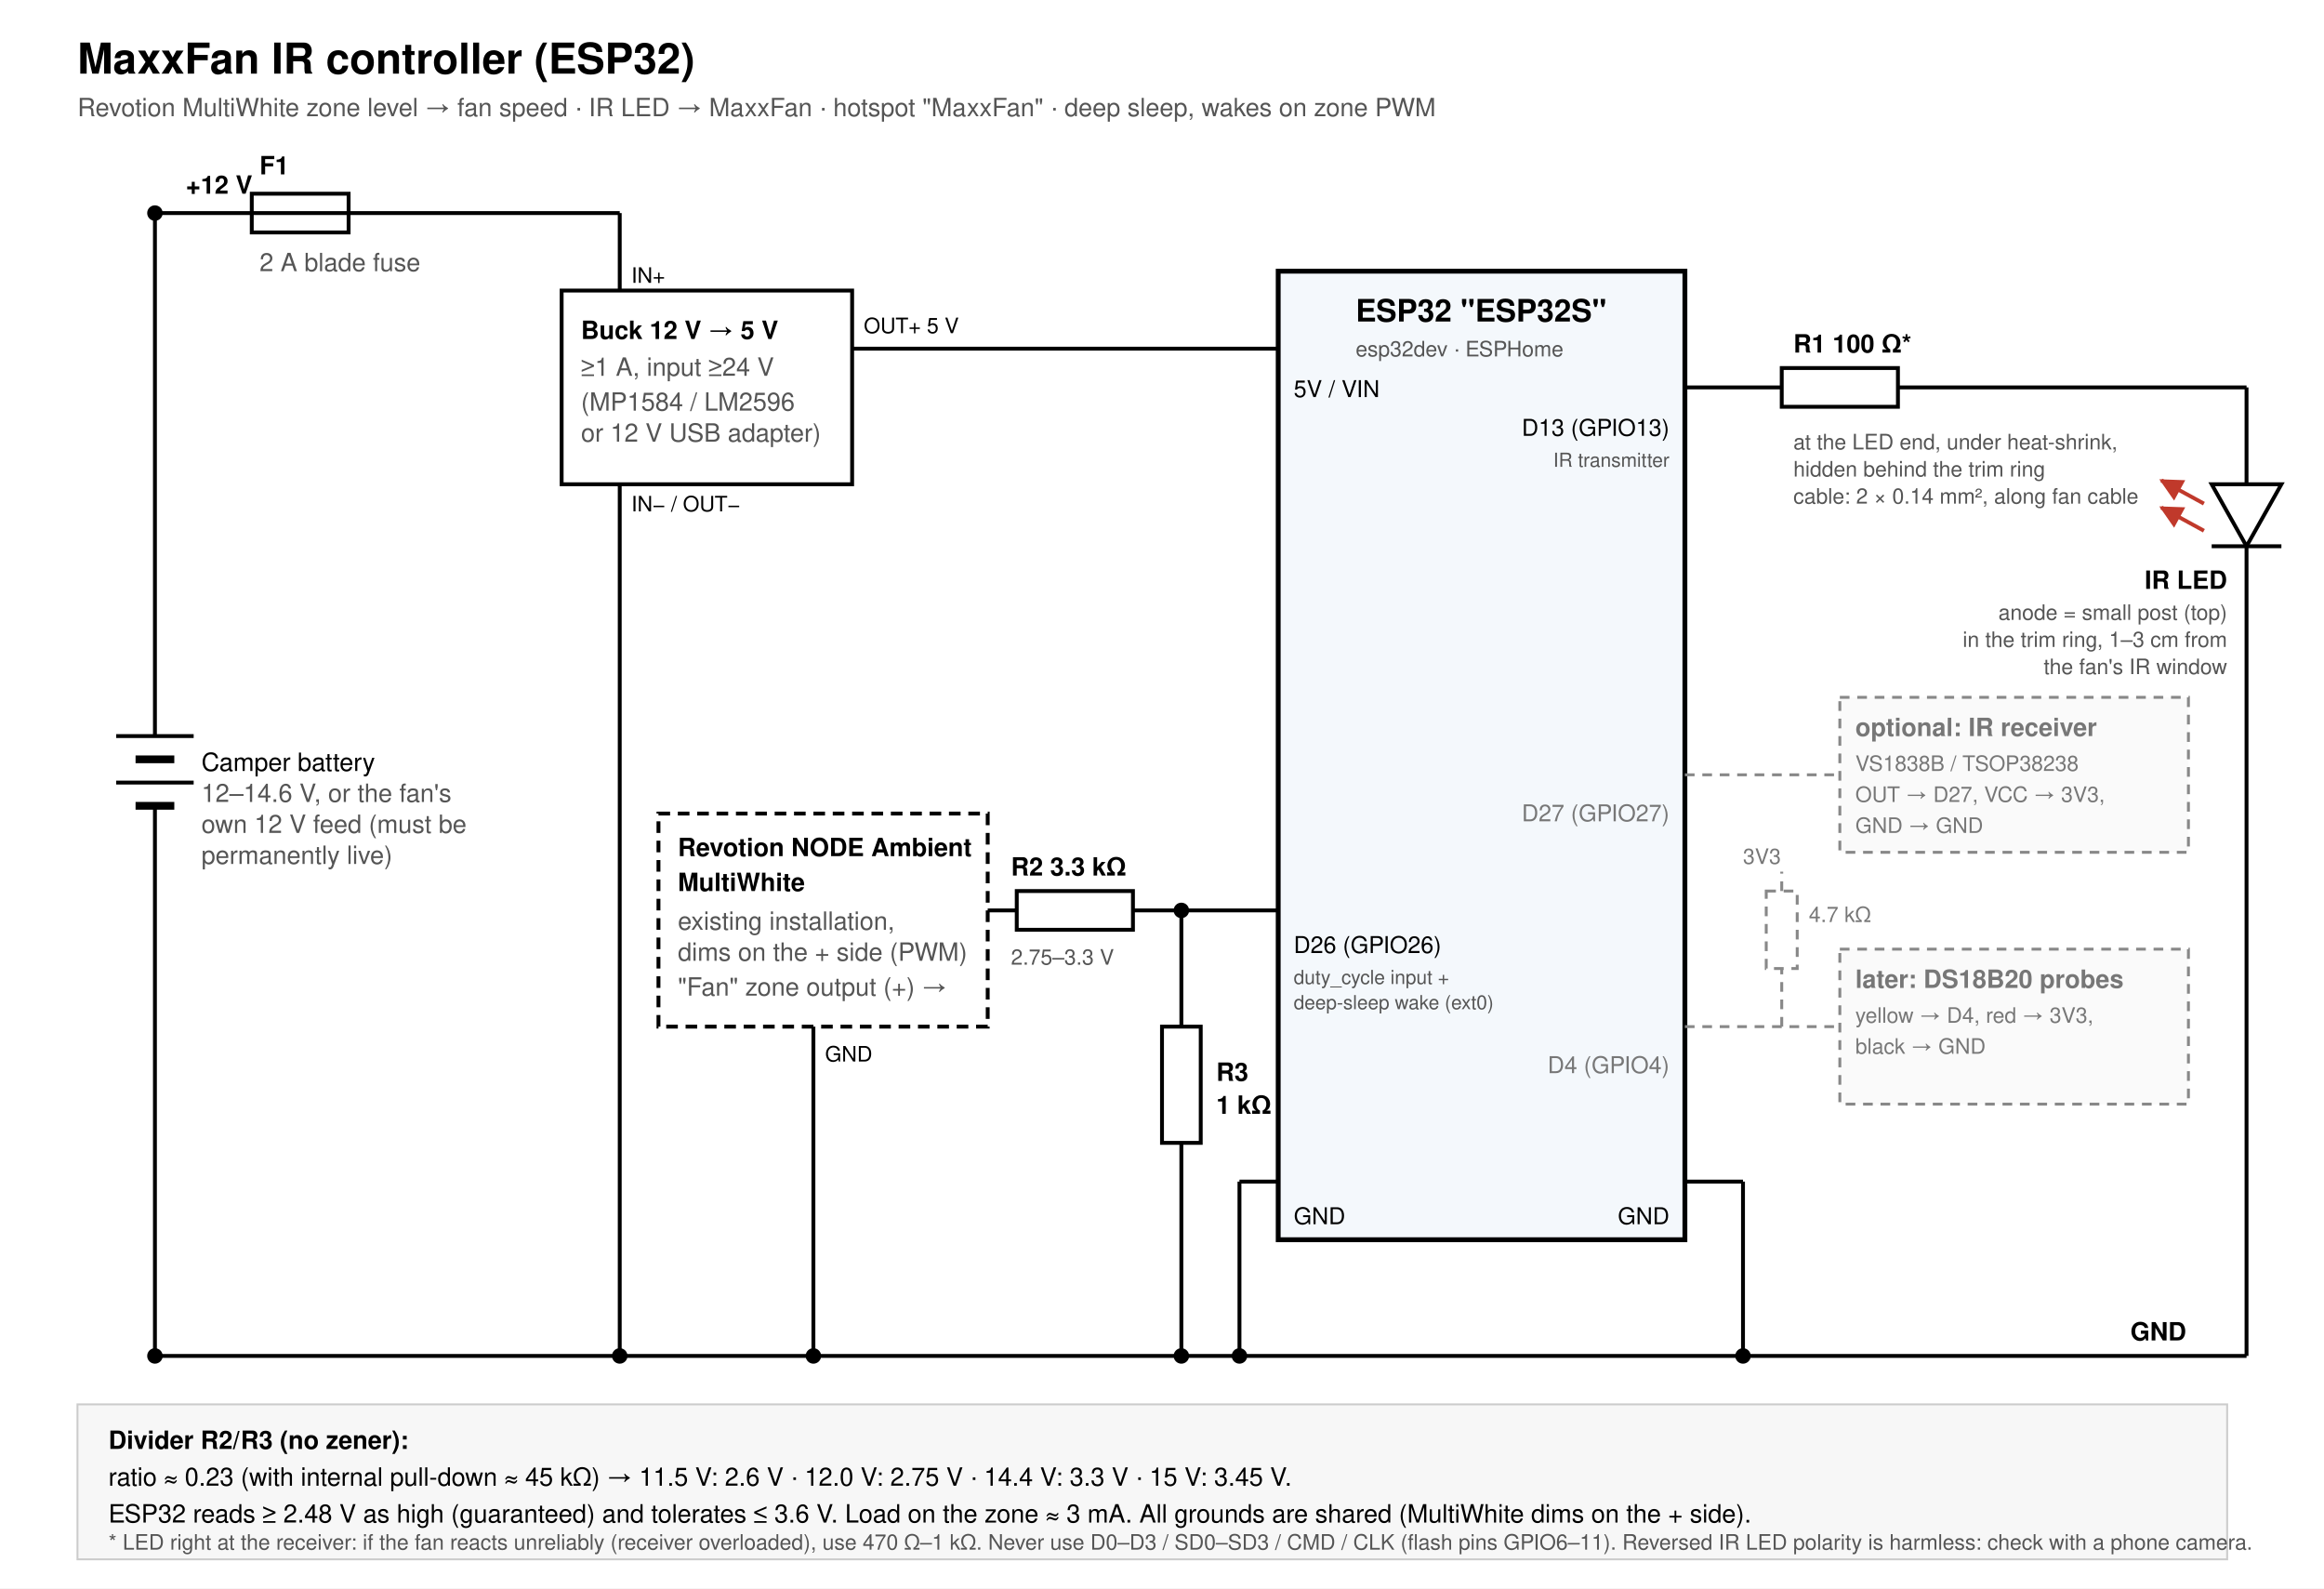
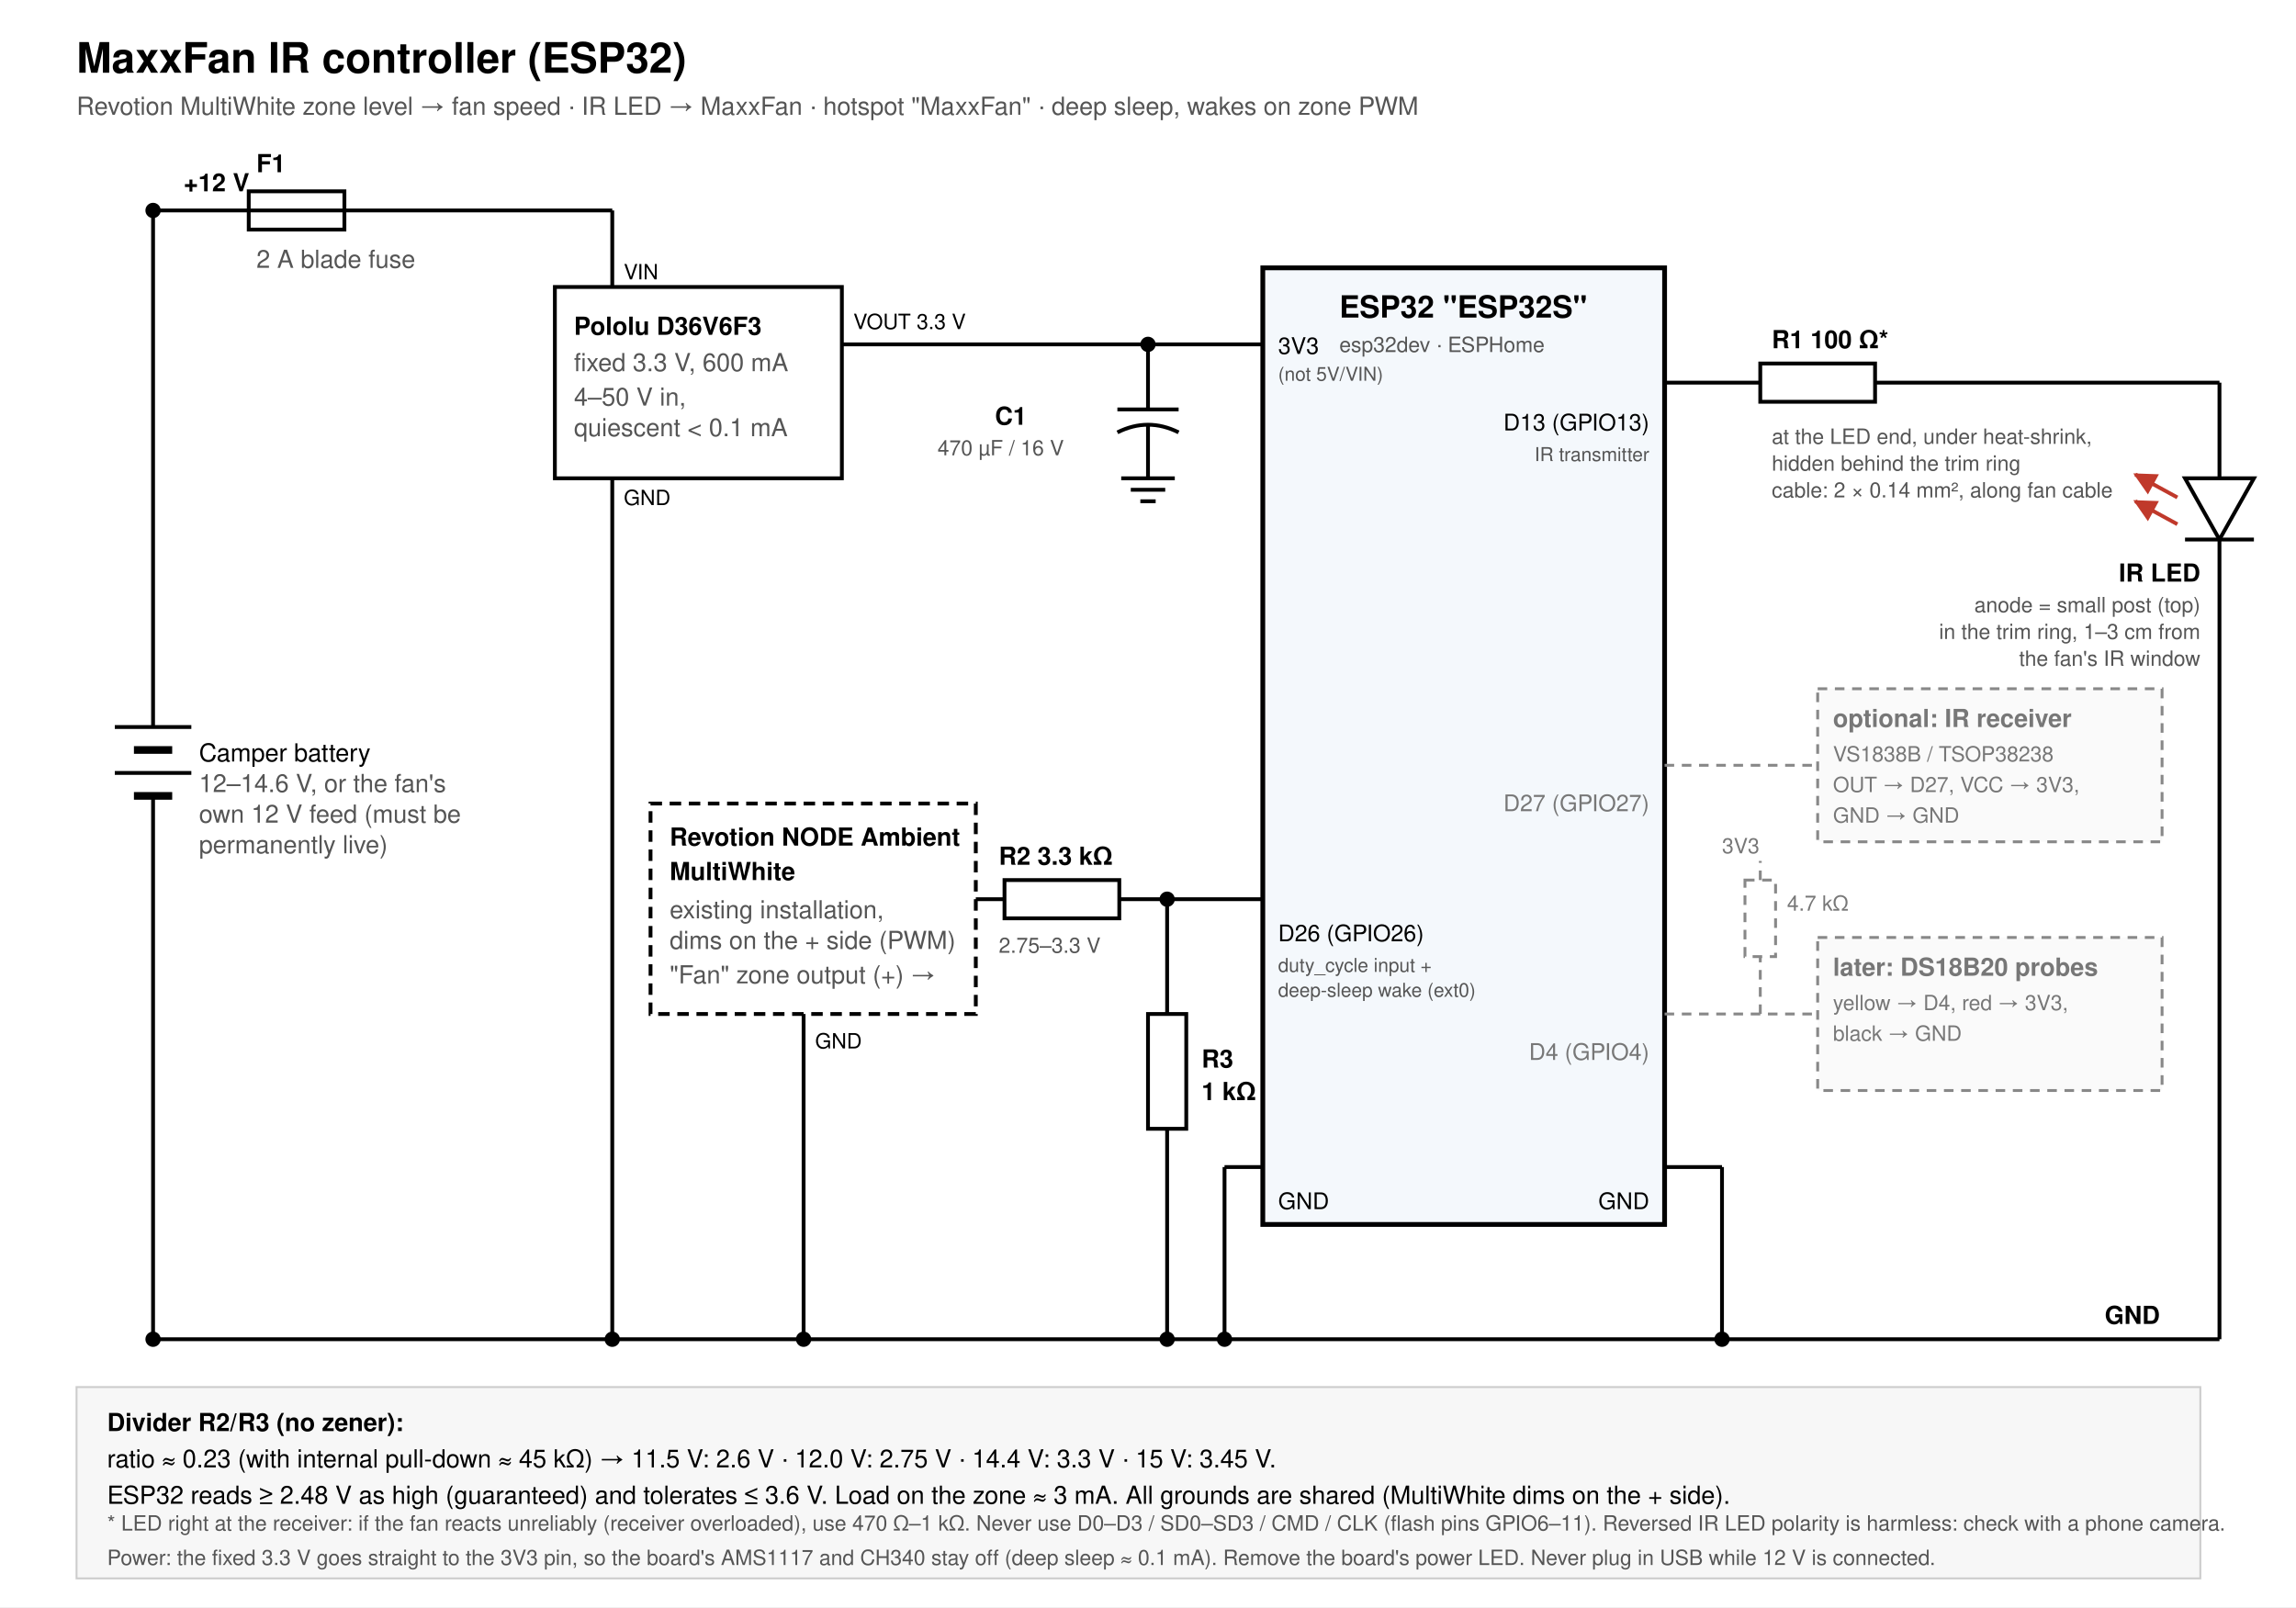
- <svg xmlns="http://www.w3.org/2000/svg" width="1200" height="820" viewBox="0 0 1200 820" font-family="Helvetica, Arial, sans-serif" font-size="13">
+ <svg xmlns="http://www.w3.org/2000/svg" width="1200" height="840" viewBox="0 0 1200 840" font-family="Helvetica, Arial, sans-serif" font-size="13">
  <defs>
    <marker id="arr" viewBox="0 0 10 10" refX="9" refY="5" markerWidth="6" markerHeight="6" orient="auto">
      <path d="M0,0 L10,5 L0,10 z" fill="#c0392b" />
    </marker>
  </defs>
-   <rect width="1200" height="820" fill="#ffffff" />
+   <rect width="1200" height="840" fill="#ffffff" />
  <text x="40" y="38" font-size="22" font-weight="bold">MaxxFan IR controller (ESP32)</text>
  <text x="40" y="60" fill="#555">Revotion MultiWhite zone level → fan speed · IR LED → MaxxFan · hotspot "MaxxFan" · deep sleep, wakes on zone PWM</text>
  <g stroke="#000" stroke-width="2" fill="none">
    <line x1="80" y1="110" x2="320" y2="110" />
    <line x1="80" y1="700" x2="1160" y2="700" />
    <line x1="80" y1="110" x2="80" y2="380" />
    <line x1="60" y1="380" x2="100" y2="380" />
    <line x1="70" y1="392" x2="90" y2="392" stroke-width="4" />
    <line x1="60" y1="404" x2="100" y2="404" />
    <line x1="70" y1="416" x2="90" y2="416" stroke-width="4" />
    <line x1="80" y1="416" x2="80" y2="700" />
    <rect x="130" y="100" width="50" height="20" fill="#fff" />
    <line x1="130" y1="110" x2="180" y2="110" />
    <line x1="320" y1="110" x2="320" y2="150" />
    <rect x="290" y="150" width="150" height="100" fill="#fff" />
    <line x1="320" y1="250" x2="320" y2="700" />
    <line x1="440" y1="180" x2="660" y2="180" />
+     <line x1="600" y1="180" x2="600" y2="214" />
+     <line x1="584" y1="214" x2="616" y2="214" />
+     <path d="M584,226 Q600,218 616,226" />
+     <line x1="600" y1="222" x2="600" y2="250" />
+     <line x1="586" y1="250" x2="614" y2="250" />
+     <line x1="591" y1="256" x2="609" y2="256" />
+     <line x1="596" y1="262" x2="604" y2="262" />
    <rect x="340" y="420" width="170" height="110" fill="#fff" stroke-dasharray="6 4" />
    <line x1="510" y1="470" x2="525" y2="470" />
    <line x1="420" y1="530" x2="420" y2="700" />
    <rect x="525" y="460" width="60" height="20" fill="#fff" />
    <line x1="585" y1="470" x2="660" y2="470" />
    <line x1="610" y1="470" x2="610" y2="530" />
    <rect x="600" y="530" width="20" height="60" fill="#fff" />
    <line x1="610" y1="590" x2="610" y2="700" />
    <rect x="660" y="140" width="210" height="500" fill="#f4f8fc" stroke-width="2.5" />
    <line x1="640" y1="610" x2="660" y2="610" />
    <line x1="640" y1="610" x2="640" y2="700" />
    <line x1="870" y1="200" x2="920" y2="200" />
    <rect x="920" y="190" width="60" height="20" fill="#fff" />
    <line x1="980" y1="200" x2="1160" y2="200" />
    <line x1="1160" y1="200" x2="1160" y2="250" />
    <path d="M1142,250 L1178,250 L1160,282 Z" fill="#fff" />
    <line x1="1142" y1="282" x2="1178" y2="282" />
    <line x1="1160" y1="282" x2="1160" y2="700" />
    <line x1="870" y1="610" x2="900" y2="610" />
    <line x1="900" y1="610" x2="900" y2="700" />
  </g>
  <g stroke="#c0392b" stroke-width="2" fill="none">
    <line x1="1138" y1="260" x2="1116" y2="248" marker-end="url(#arr)" />
    <line x1="1138" y1="274" x2="1116" y2="262" marker-end="url(#arr)" />
  </g>
  <g fill="#000">
    <circle cx="80" cy="110" r="4" />
+     <circle cx="600" cy="180" r="4" />
    <circle cx="320" cy="700" r="4" />
    <circle cx="420" cy="700" r="4" />
    <circle cx="610" cy="470" r="4" />
    <circle cx="610" cy="700" r="4" />
    <circle cx="640" cy="700" r="4" />
    <circle cx="900" cy="700" r="4" />
    <circle cx="80" cy="700" r="4" />
  </g>
  <g stroke="#888" stroke-width="1.5" fill="none" stroke-dasharray="5 4">
    <rect x="950" y="360" width="180" height="80" fill="#fafafa" />
    <line x1="870" y1="400" x2="950" y2="400" />
    <rect x="950" y="490" width="180" height="80" fill="#fafafa" />
    <line x1="870" y1="530" x2="950" y2="530" />
    <line x1="920" y1="530" x2="920" y2="500" />
    <rect x="912" y="460" width="16" height="40" fill="#fff" />
    <line x1="920" y1="460" x2="920" y2="450" />
  </g>
  <g fill="#000">
    <text x="104" y="398">Camper battery</text>
    <text x="104" y="414" fill="#555">12–14.6 V, or the fan's</text>
    <text x="104" y="430" fill="#555">own 12 V feed (must be</text>
    <text x="104" y="446" fill="#555">permanently live)</text>
    <text x="96" y="100" font-weight="bold">+12 V</text>
    <text x="1100" y="692" font-weight="bold">GND</text>
    <text x="134" y="90" font-weight="bold">F1</text>
    <text x="134" y="140" fill="#555">2 A blade fuse</text>
-     <text x="300" y="175" font-weight="bold">Buck 12 V → 5 V</text>
-     <text x="300" y="194" fill="#555">≥1 A, input ≥24 V</text>
-     <text x="300" y="212" fill="#555">(MP1584 / LM2596</text>
-     <text x="300" y="228" fill="#555">or 12 V USB adapter)</text>
-     <text x="326" y="146" font-size="11">IN+</text>
-     <text x="326" y="264" font-size="11">IN− / OUT−</text>
-     <text x="446" y="172" font-size="11">OUT+ 5 V</text>
+     <text x="300" y="175" font-weight="bold">Pololu D36V6F3</text>
+     <text x="300" y="194" fill="#555">fixed 3.3 V, 600 mA</text>
+     <text x="300" y="212" fill="#555">4–50 V in,</text>
+     <text x="300" y="228" fill="#555">quiescent &lt; 0.1 mA</text>
+     <text x="326" y="146" font-size="11">VIN</text>
+     <text x="326" y="264" font-size="11">GND</text>
+     <text x="446" y="172" font-size="11">VOUT 3.3 V</text>
+     <text x="520" y="222" font-weight="bold">C1</text>
+     <text x="490" y="238" font-size="11" fill="#555">470 µF / 16 V</text>
    <text x="350" y="442" font-weight="bold">Revotion NODE Ambient</text>
    <text x="350" y="460" font-weight="bold">MultiWhite</text>
    <text x="350" y="480" fill="#555">existing installation,</text>
    <text x="350" y="496" fill="#555">dims on the + side (PWM)</text>
    <text x="350" y="514" fill="#555">"Fan" zone output (+) →</text>
    <text x="426" y="548" font-size="11">GND</text>
    <text x="522" y="452" font-weight="bold">R2 3.3 kΩ</text>
    <text x="628" y="558" font-weight="bold">R3</text>
    <text x="628" y="575" font-weight="bold">1 kΩ</text>
    <text x="522" y="498" font-size="11" fill="#555">2.75–3.3 V</text>
    <text x="700" y="166" font-size="16" font-weight="bold">ESP32 "ESP32S"</text>
    <text x="700" y="184" fill="#555" font-size="11">esp32dev · ESPHome</text>
-     <text x="668" y="205" font-size="12">5V / VIN</text>
+     <text x="668" y="185" font-size="12">3V3</text>
+     <text x="668" y="199" font-size="10" fill="#555">(not 5V/VIN)</text>
    <text x="668" y="492" font-size="12">D26 (GPIO26)</text>
    <text x="668" y="508" font-size="10" fill="#555">duty_cycle input +</text>
    <text x="668" y="521" font-size="10" fill="#555">deep-sleep wake (ext0)</text>
    <text x="668" y="632" font-size="12">GND</text>
    <text x="862" y="225" font-size="12" text-anchor="end">D13 (GPIO13)</text>
    <text x="862" y="241" font-size="10" fill="#555" text-anchor="end">IR transmitter</text>
    <text x="862" y="424" font-size="12" text-anchor="end" fill="#777">D27 (GPIO27)</text>
    <text x="862" y="554" font-size="12" text-anchor="end" fill="#777">D4 (GPIO4)</text>
    <text x="862" y="632" font-size="12" text-anchor="end">GND</text>
    <text x="926" y="182" font-weight="bold">R1 100 Ω*</text>
    <text x="926" y="232" font-size="11" fill="#555">at the LED end, under heat-shrink,</text>
    <text x="926" y="246" font-size="11" fill="#555">hidden behind the trim ring</text>
    <text x="926" y="260" font-size="11" fill="#555">cable: 2 × 0.14 mm², along fan cable</text>
    <text x="1150" y="304" font-weight="bold" text-anchor="end">IR LED</text>
    <text x="1150" y="320" font-size="11" fill="#555" text-anchor="end">anode = small post (top)</text>
    <text x="1150" y="334" font-size="11" fill="#555" text-anchor="end">in the trim ring, 1–3 cm from</text>
    <text x="1150" y="348" font-size="11" fill="#555" text-anchor="end">the fan's IR window</text>
    <text x="958" y="380" font-weight="bold" fill="#777">optional: IR receiver</text>
    <text x="958" y="398" font-size="11" fill="#777">VS1838B / TSOP38238</text>
    <text x="958" y="414" font-size="11" fill="#777">OUT → D27, VCC → 3V3,</text>
    <text x="958" y="430" font-size="11" fill="#777">GND → GND</text>
    <text x="958" y="510" font-weight="bold" fill="#777">later: DS18B20 probes</text>
    <text x="958" y="528" font-size="11" fill="#777">yellow → D4, red → 3V3,</text>
    <text x="958" y="544" font-size="11" fill="#777">black → GND</text>
    <text x="934" y="476" font-size="11" fill="#777">4.7 kΩ</text>
    <text x="900" y="446" font-size="11" fill="#777">3V3</text>
  </g>
  <g>
-     <rect x="40" y="725" width="1110" height="80" fill="#f7f7f7" stroke="#ccc" />
+     <rect x="40" y="725" width="1110" height="100" fill="#f7f7f7" stroke="#ccc" />
    <text x="56" y="748" font-weight="bold">Divider R2/R3 (no zener):</text>
    <text x="56" y="767">ratio ≈ 0.23 (with internal pull-down ≈ 45 kΩ) → 11.5 V: 2.6 V · 12.0 V: 2.75 V · 14.4 V: 3.3 V · 15 V: 3.45 V.</text>
    <text x="56" y="786">ESP32 reads ≥ 2.48 V as high (guaranteed) and tolerates ≤ 3.6 V. Load on the zone ≈ 3 mA. All grounds are shared (MultiWhite dims on the + side).</text>
    <text x="56" y="800" font-size="11" fill="#555">* LED right at the receiver: if the fan reacts unreliably (receiver overloaded), use 470 Ω–1 kΩ. Never use D0–D3 / SD0–SD3 / CMD / CLK (flash pins GPIO6–11). Reversed IR LED polarity is harmless: check with a phone camera.</text>
+     <text x="56" y="818" font-size="11" fill="#555">Power: the fixed 3.3 V goes straight to the 3V3 pin, so the board's AMS1117 and CH340 stay off (deep sleep ≈ 0.1 mA). Remove the board's power LED. Never plug in USB while 12 V is connected.</text>
  </g>
</svg>
